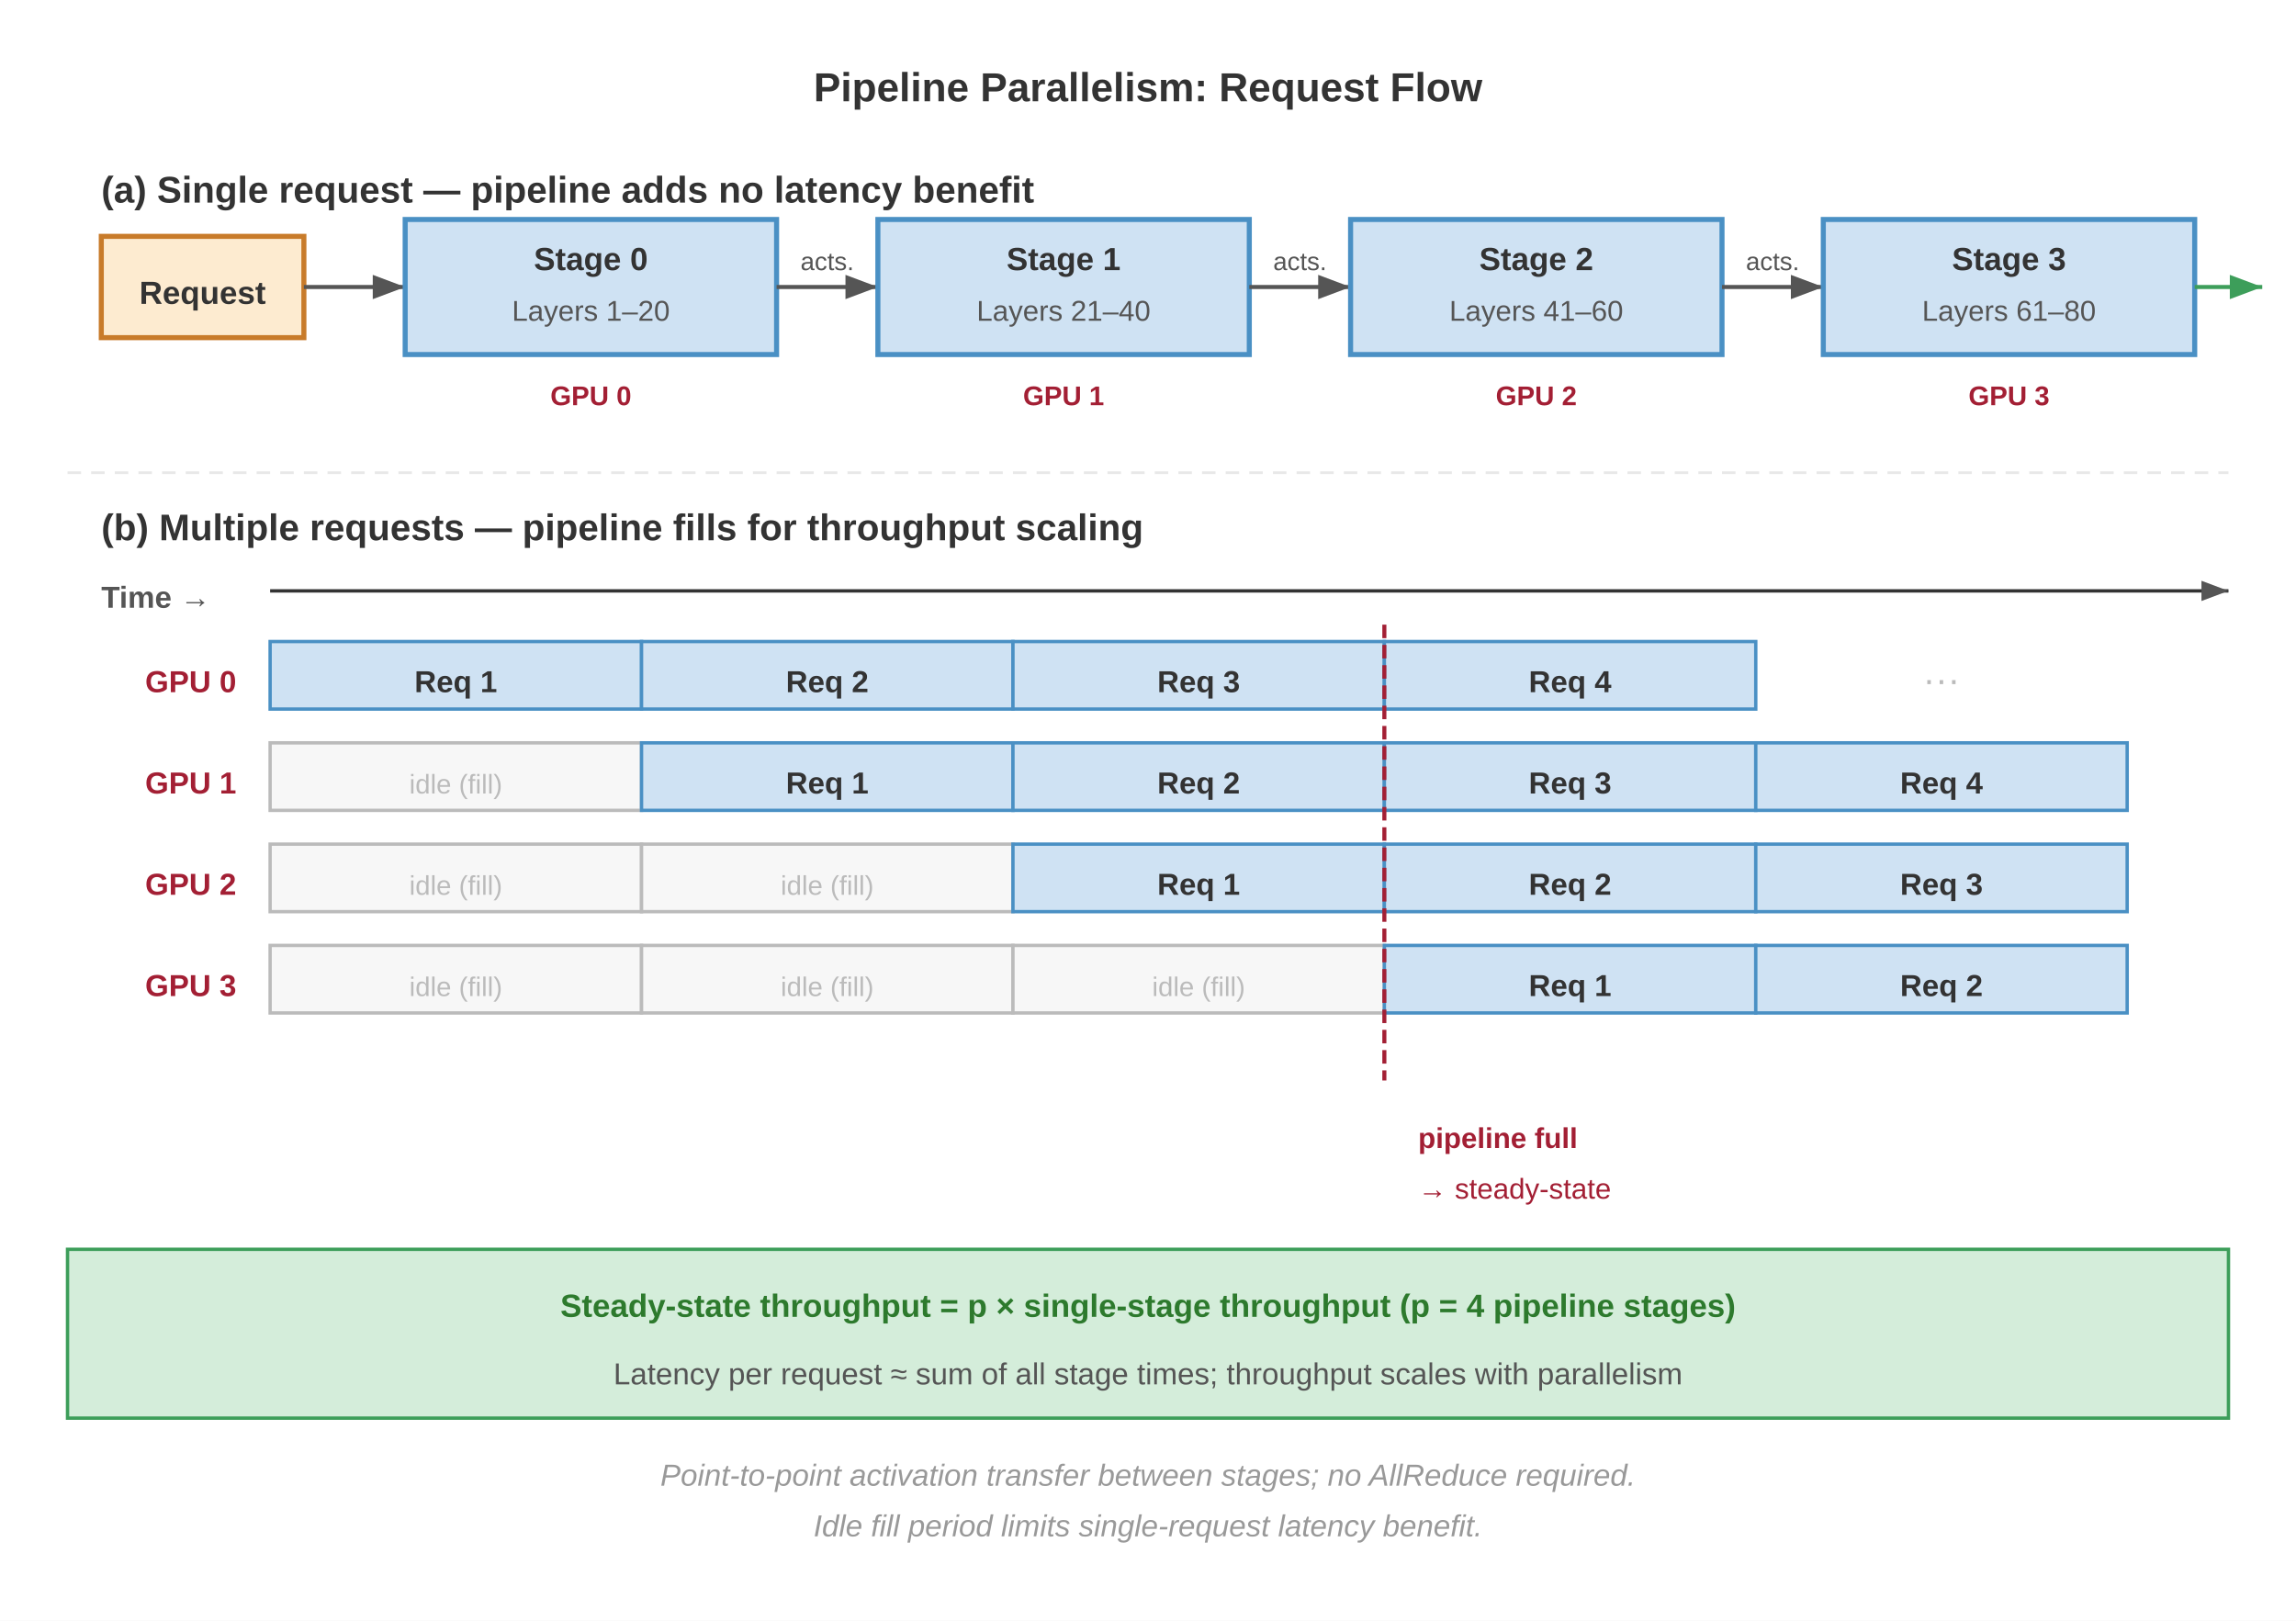
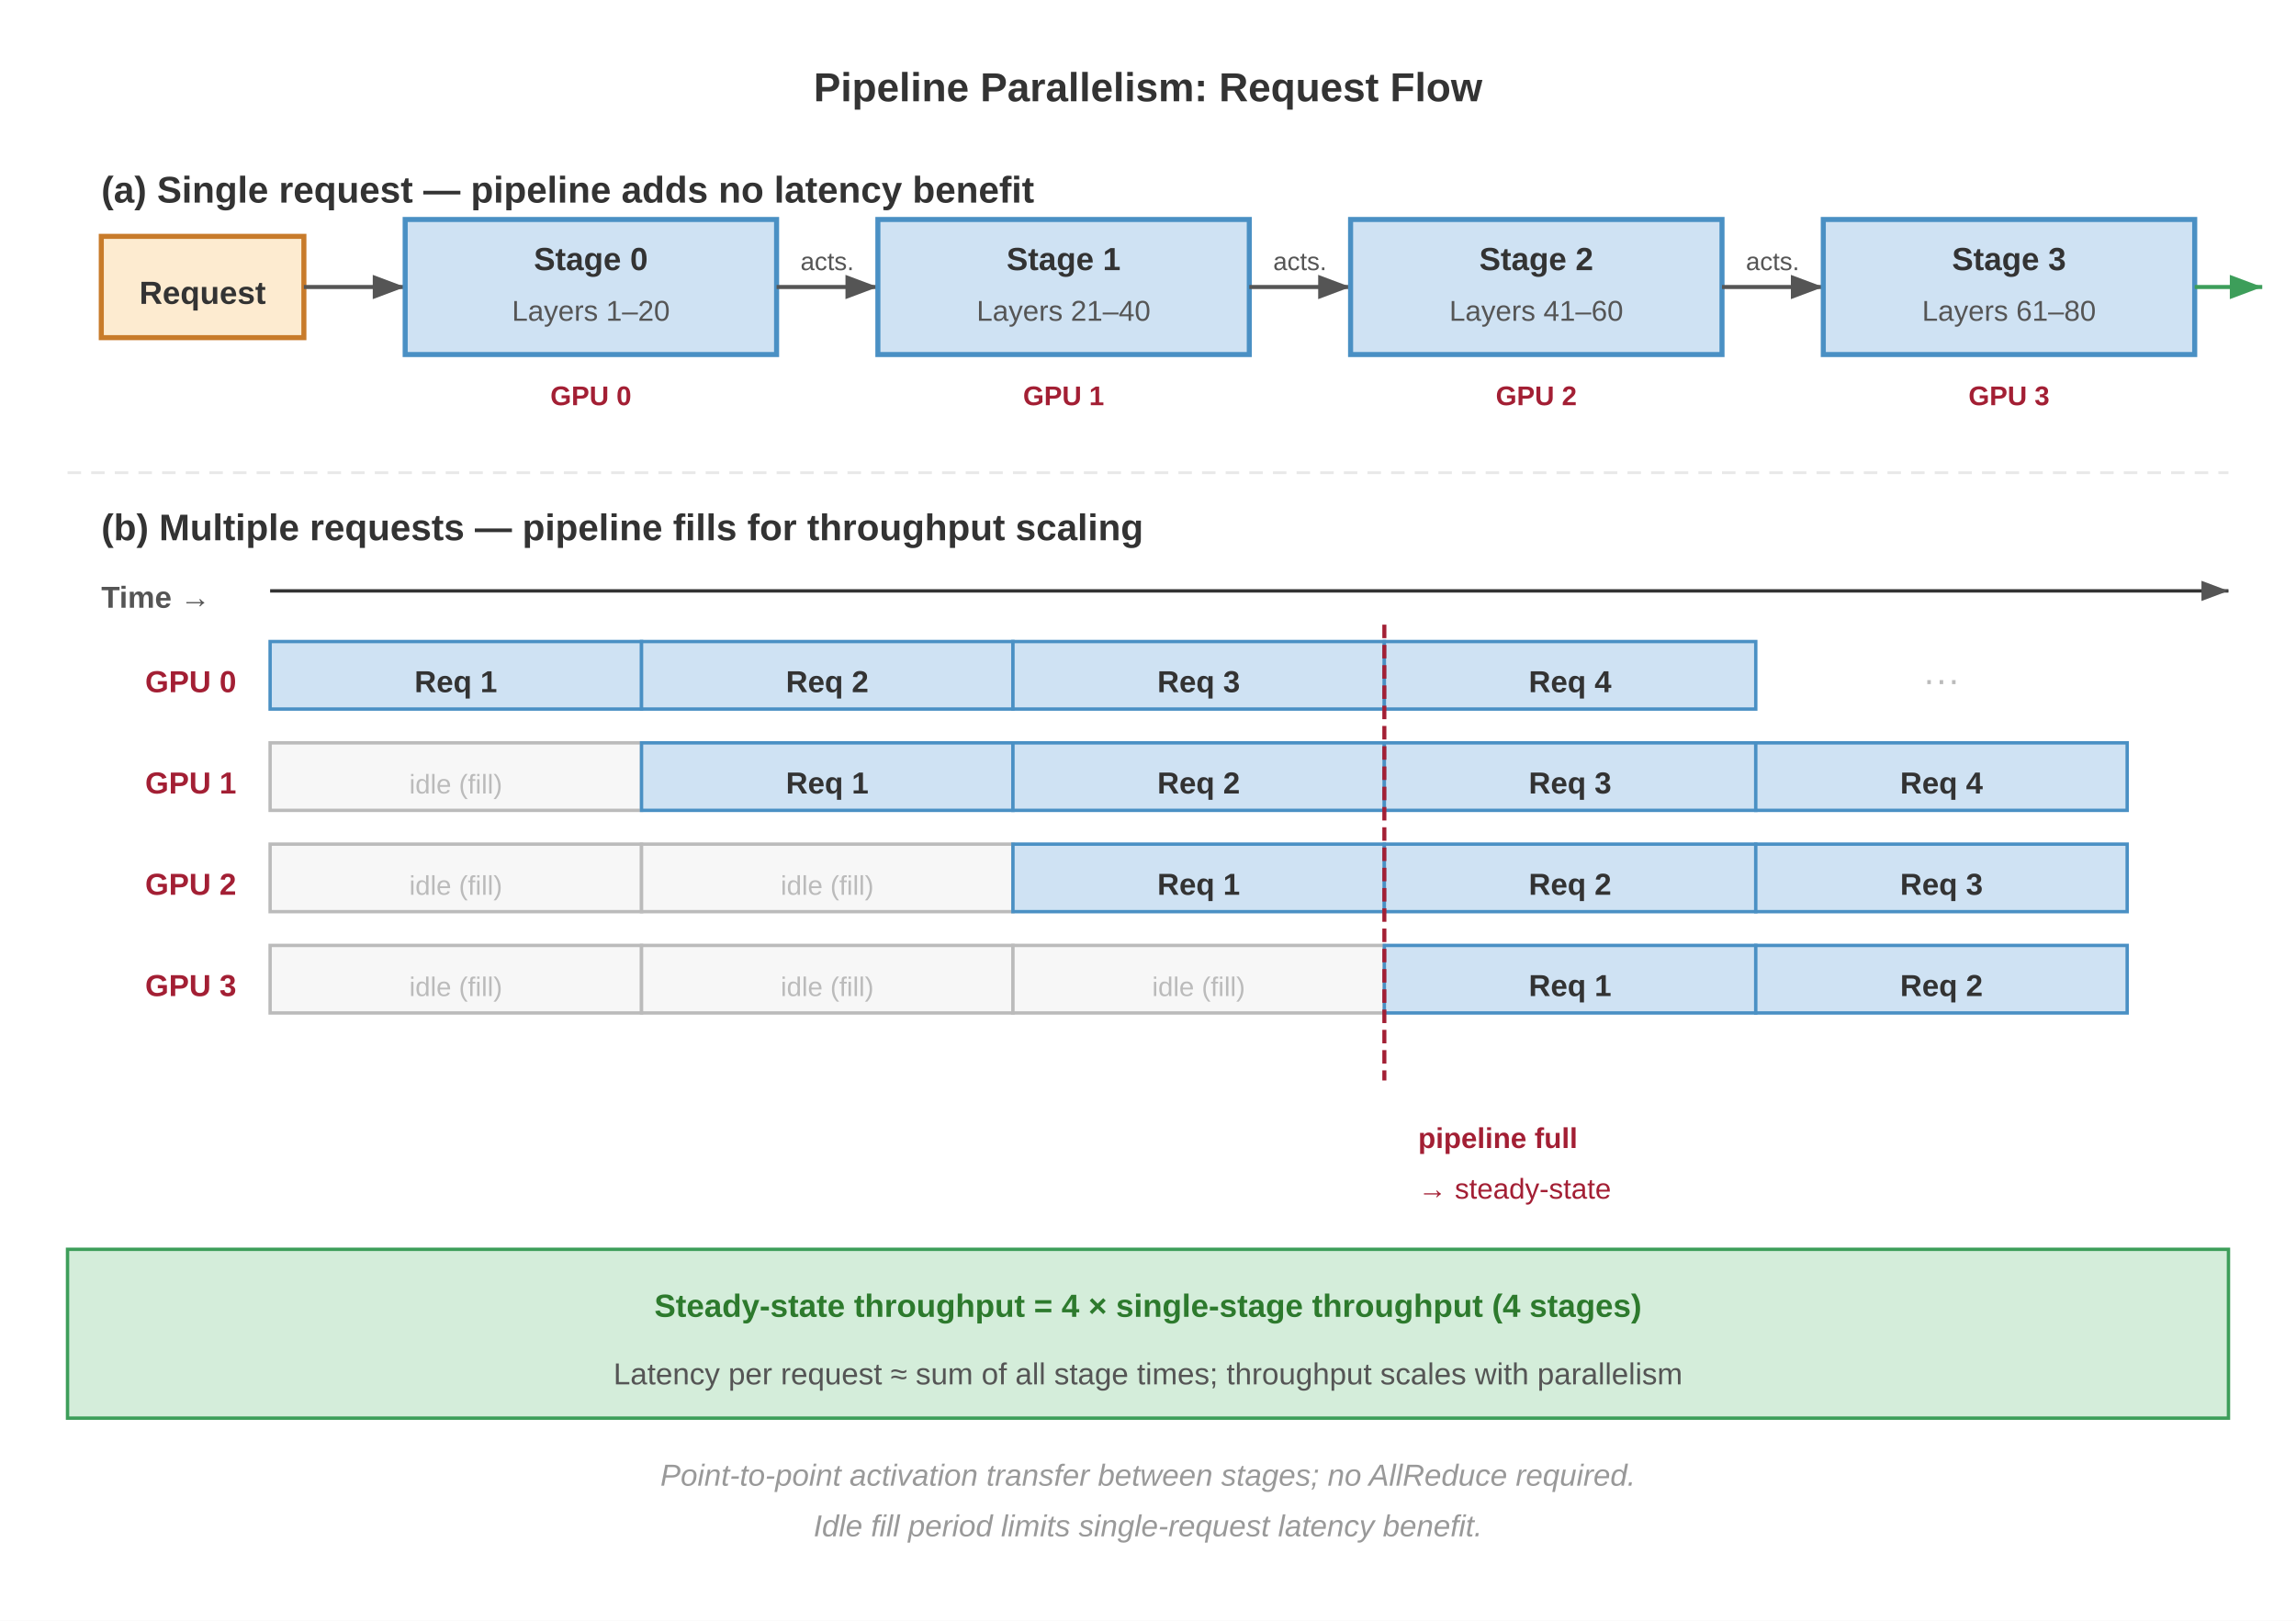
<svg xmlns="http://www.w3.org/2000/svg" font-family="Arial, Helvetica, sans-serif" viewBox="0 0 680 480">
  <defs>
    <marker id="arrow" markerWidth="8" markerHeight="6" refX="8" refY="3" orient="auto">
      <path d="M0,0 L8,3 L0,6 Z" fill="#555" />
    </marker>
    <marker id="arrow-green" markerWidth="8" markerHeight="6" refX="8" refY="3" orient="auto">
      <path d="M0,0 L8,3 L0,6 Z" fill="#3d9e5a" />
    </marker>
  </defs>
  <rect width="680" height="480" fill="#fff" />
  <text x="340" y="30" text-anchor="middle" font-size="12" font-weight="700" fill="#333">Pipeline Parallelism: Request Flow</text>
  <text x="30" y="60" font-size="11" font-weight="700" fill="#333">(a) Single request — pipeline adds no latency benefit</text>
  <rect x="30" y="70" width="60" height="30" fill="#fdebd0" stroke="#c87b2a" stroke-width="1.5" />
  <text x="60" y="90" text-anchor="middle" font-size="9.5" font-weight="700" fill="#333">Request</text>
  <line x1="90" y1="85" x2="120" y2="85" stroke="#555" stroke-width="1.2" marker-end="url(#arrow)" />
  <rect x="120" y="65" width="110" height="40" fill="#cfe2f3" stroke="#4a90c4" stroke-width="1.5" />
  <text x="175" y="80" text-anchor="middle" font-size="9.5" font-weight="700" fill="#333">Stage 0</text>
  <text x="175" y="95" text-anchor="middle" font-size="8.5" fill="#555">Layers 1–20</text>
  <line x1="230" y1="85" x2="260" y2="85" stroke="#555" stroke-width="1.2" marker-end="url(#arrow)" />
  <text x="245" y="80" text-anchor="middle" font-size="7.5" fill="#555">acts.</text>
  <rect x="260" y="65" width="110" height="40" fill="#cfe2f3" stroke="#4a90c4" stroke-width="1.5" />
  <text x="315" y="80" text-anchor="middle" font-size="9.5" font-weight="700" fill="#333">Stage 1</text>
  <text x="315" y="95" text-anchor="middle" font-size="8.5" fill="#555">Layers 21–40</text>
  <line x1="370" y1="85" x2="400" y2="85" stroke="#555" stroke-width="1.2" marker-end="url(#arrow)" />
  <text x="385" y="80" text-anchor="middle" font-size="7.5" fill="#555">acts.</text>
  <rect x="400" y="65" width="110" height="40" fill="#cfe2f3" stroke="#4a90c4" stroke-width="1.5" />
  <text x="455" y="80" text-anchor="middle" font-size="9.5" font-weight="700" fill="#333">Stage 2</text>
  <text x="455" y="95" text-anchor="middle" font-size="8.5" fill="#555">Layers 41–60</text>
  <line x1="510" y1="85" x2="540" y2="85" stroke="#555" stroke-width="1.2" marker-end="url(#arrow)" />
  <text x="525" y="80" text-anchor="middle" font-size="7.5" fill="#555">acts.</text>
  <rect x="540" y="65" width="110" height="40" fill="#cfe2f3" stroke="#4a90c4" stroke-width="1.5" />
  <text x="595" y="80" text-anchor="middle" font-size="9.5" font-weight="700" fill="#333">Stage 3</text>
  <text x="595" y="95" text-anchor="middle" font-size="8.5" fill="#555">Layers 61–80</text>
  <line x1="650" y1="85" x2="670" y2="85" stroke="#3d9e5a" stroke-width="1.2" marker-end="url(#arrow-green)" />
  <text x="175" y="120" text-anchor="middle" font-size="8" fill="#a31f34" font-weight="700">GPU 0</text>
  <text x="315" y="120" text-anchor="middle" font-size="8" fill="#a31f34" font-weight="700">GPU 1</text>
  <text x="455" y="120" text-anchor="middle" font-size="8" fill="#a31f34" font-weight="700">GPU 2</text>
  <text x="595" y="120" text-anchor="middle" font-size="8" fill="#a31f34" font-weight="700">GPU 3</text>
  <line x1="20" y1="140" x2="660" y2="140" stroke="#e8e8e8" stroke-width="0.8" stroke-dasharray="4,3" />
  <text x="30" y="160" font-size="11" font-weight="700" fill="#333">(b) Multiple requests — pipeline fills for throughput scaling</text>
  <text x="30" y="180" font-size="9" font-weight="700" fill="#555">Time →</text>
  <line x1="80" y1="175" x2="660" y2="175" stroke="#333" stroke-width="1" marker-end="url(#arrow)" />
  <text x="70" y="205" text-anchor="end" font-size="9" font-weight="700" fill="#a31f34">GPU 0</text>
  <text x="70" y="235" text-anchor="end" font-size="9" font-weight="700" fill="#a31f34">GPU 1</text>
  <text x="70" y="265" text-anchor="end" font-size="9" font-weight="700" fill="#a31f34">GPU 2</text>
  <text x="70" y="295" text-anchor="end" font-size="9" font-weight="700" fill="#a31f34">GPU 3</text>
  <rect x="80" y="190" width="110" height="20" fill="#cfe2f3" stroke="#4a90c4" stroke-width="1" />
  <text x="135" y="205" text-anchor="middle" font-size="9" font-weight="600" fill="#333">Req 1</text>
  <rect x="190" y="190" width="110" height="20" fill="#cfe2f3" stroke="#4a90c4" stroke-width="1" />
  <text x="245" y="205" text-anchor="middle" font-size="9" font-weight="600" fill="#333">Req 2</text>
  <rect x="300" y="190" width="110" height="20" fill="#cfe2f3" stroke="#4a90c4" stroke-width="1" />
  <text x="355" y="205" text-anchor="middle" font-size="9" font-weight="600" fill="#333">Req 3</text>
  <rect x="410" y="190" width="110" height="20" fill="#cfe2f3" stroke="#4a90c4" stroke-width="1" />
  <text x="465" y="205" text-anchor="middle" font-size="9" font-weight="600" fill="#333">Req 4</text>
  <text x="575" y="205" text-anchor="middle" font-size="11" fill="#bbb">···</text>
  <rect x="80" y="220" width="110" height="20" fill="#f7f7f7" stroke="#bbb" stroke-width="1" />
  <text x="135" y="235" text-anchor="middle" font-size="8" fill="#bbb">idle (fill)</text>
  <rect x="190" y="220" width="110" height="20" fill="#cfe2f3" stroke="#4a90c4" stroke-width="1" />
  <text x="245" y="235" text-anchor="middle" font-size="9" font-weight="600" fill="#333">Req 1</text>
  <rect x="300" y="220" width="110" height="20" fill="#cfe2f3" stroke="#4a90c4" stroke-width="1" />
  <text x="355" y="235" text-anchor="middle" font-size="9" font-weight="600" fill="#333">Req 2</text>
  <rect x="410" y="220" width="110" height="20" fill="#cfe2f3" stroke="#4a90c4" stroke-width="1" />
  <text x="465" y="235" text-anchor="middle" font-size="9" font-weight="600" fill="#333">Req 3</text>
  <rect x="520" y="220" width="110" height="20" fill="#cfe2f3" stroke="#4a90c4" stroke-width="1" />
  <text x="575" y="235" text-anchor="middle" font-size="9" font-weight="600" fill="#333">Req 4</text>
  <rect x="80" y="250" width="110" height="20" fill="#f7f7f7" stroke="#bbb" stroke-width="1" />
  <text x="135" y="265" text-anchor="middle" font-size="8" fill="#bbb">idle (fill)</text>
  <rect x="190" y="250" width="110" height="20" fill="#f7f7f7" stroke="#bbb" stroke-width="1" />
  <text x="245" y="265" text-anchor="middle" font-size="8" fill="#bbb">idle (fill)</text>
  <rect x="300" y="250" width="110" height="20" fill="#cfe2f3" stroke="#4a90c4" stroke-width="1" />
  <text x="355" y="265" text-anchor="middle" font-size="9" font-weight="600" fill="#333">Req 1</text>
  <rect x="410" y="250" width="110" height="20" fill="#cfe2f3" stroke="#4a90c4" stroke-width="1" />
  <text x="465" y="265" text-anchor="middle" font-size="9" font-weight="600" fill="#333">Req 2</text>
  <rect x="520" y="250" width="110" height="20" fill="#cfe2f3" stroke="#4a90c4" stroke-width="1" />
  <text x="575" y="265" text-anchor="middle" font-size="9" font-weight="600" fill="#333">Req 3</text>
  <rect x="80" y="280" width="110" height="20" fill="#f7f7f7" stroke="#bbb" stroke-width="1" />
  <text x="135" y="295" text-anchor="middle" font-size="8" fill="#bbb">idle (fill)</text>
  <rect x="190" y="280" width="110" height="20" fill="#f7f7f7" stroke="#bbb" stroke-width="1" />
  <text x="245" y="295" text-anchor="middle" font-size="8" fill="#bbb">idle (fill)</text>
  <rect x="300" y="280" width="110" height="20" fill="#f7f7f7" stroke="#bbb" stroke-width="1" />
  <text x="355" y="295" text-anchor="middle" font-size="8" fill="#bbb">idle (fill)</text>
  <rect x="410" y="280" width="110" height="20" fill="#cfe2f3" stroke="#4a90c4" stroke-width="1" />
  <text x="465" y="295" text-anchor="middle" font-size="9" font-weight="600" fill="#333">Req 1</text>
  <rect x="520" y="280" width="110" height="20" fill="#cfe2f3" stroke="#4a90c4" stroke-width="1" />
  <text x="575" y="295" text-anchor="middle" font-size="9" font-weight="600" fill="#333">Req 2</text>
  <line x1="410" y1="185" x2="410" y2="320" stroke="#a31f34" stroke-width="1.2" stroke-dasharray="4,2" />
  <text x="420" y="340" font-size="8.5" fill="#a31f34" font-weight="700">pipeline full</text>
  <text x="420" y="355" font-size="8.5" fill="#a31f34">→ steady-state</text>
  <rect x="20" y="370" width="640" height="50" fill="#d4edda" stroke="#3d9e5a" stroke-width="1" />
-   <text x="340" y="390" text-anchor="middle" font-size="9.5" font-weight="700" fill="#2d7a2d">Steady-state throughput = p × single-stage throughput  (p = 4 pipeline stages)</text>
+   <text x="340" y="390" text-anchor="middle" font-size="9.5" font-weight="700" fill="#2d7a2d">Steady-state throughput = 4 × single-stage throughput (4 stages)</text>
  <text x="340" y="410" text-anchor="middle" font-size="9" fill="#555">Latency per request ≈ sum of all stage times; throughput scales with parallelism</text>
  <text x="340" y="440" text-anchor="middle" font-size="9" font-style="italic" fill="#999">Point-to-point activation transfer between stages; no AllReduce required.</text>
  <text x="340" y="455" text-anchor="middle" font-size="9" font-style="italic" fill="#999">Idle fill period limits single-request latency benefit.</text>
</svg>
